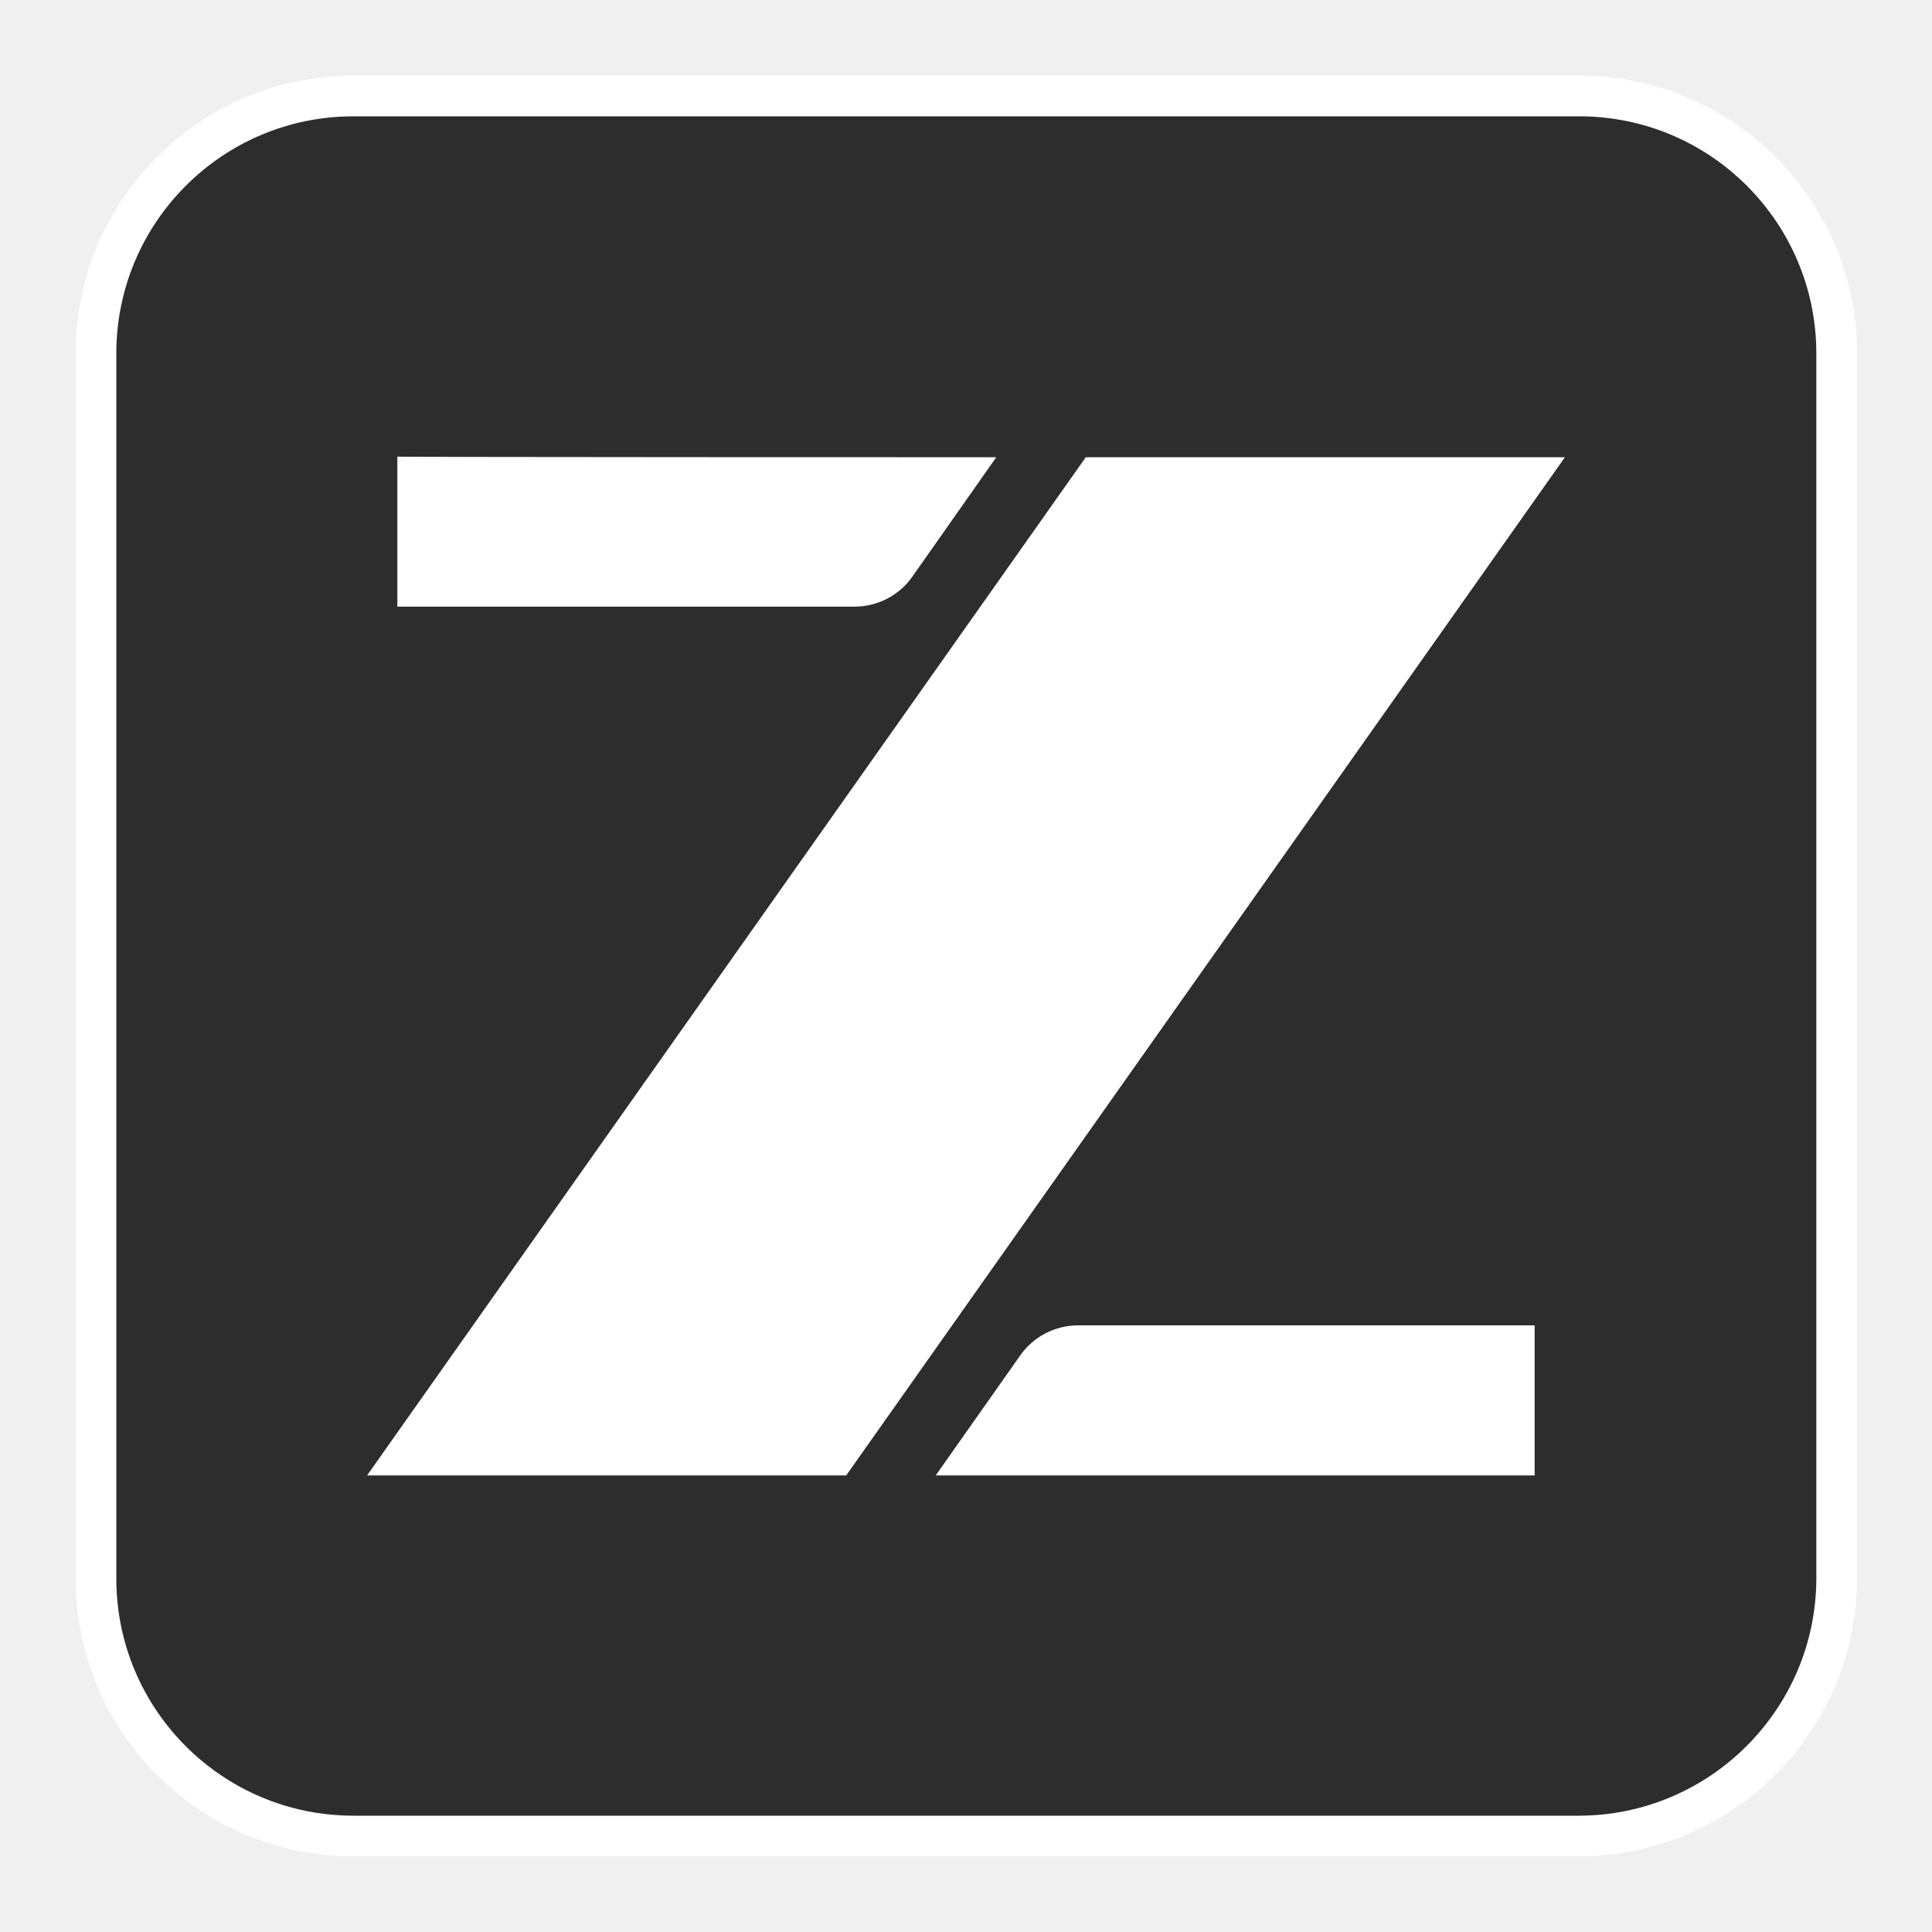
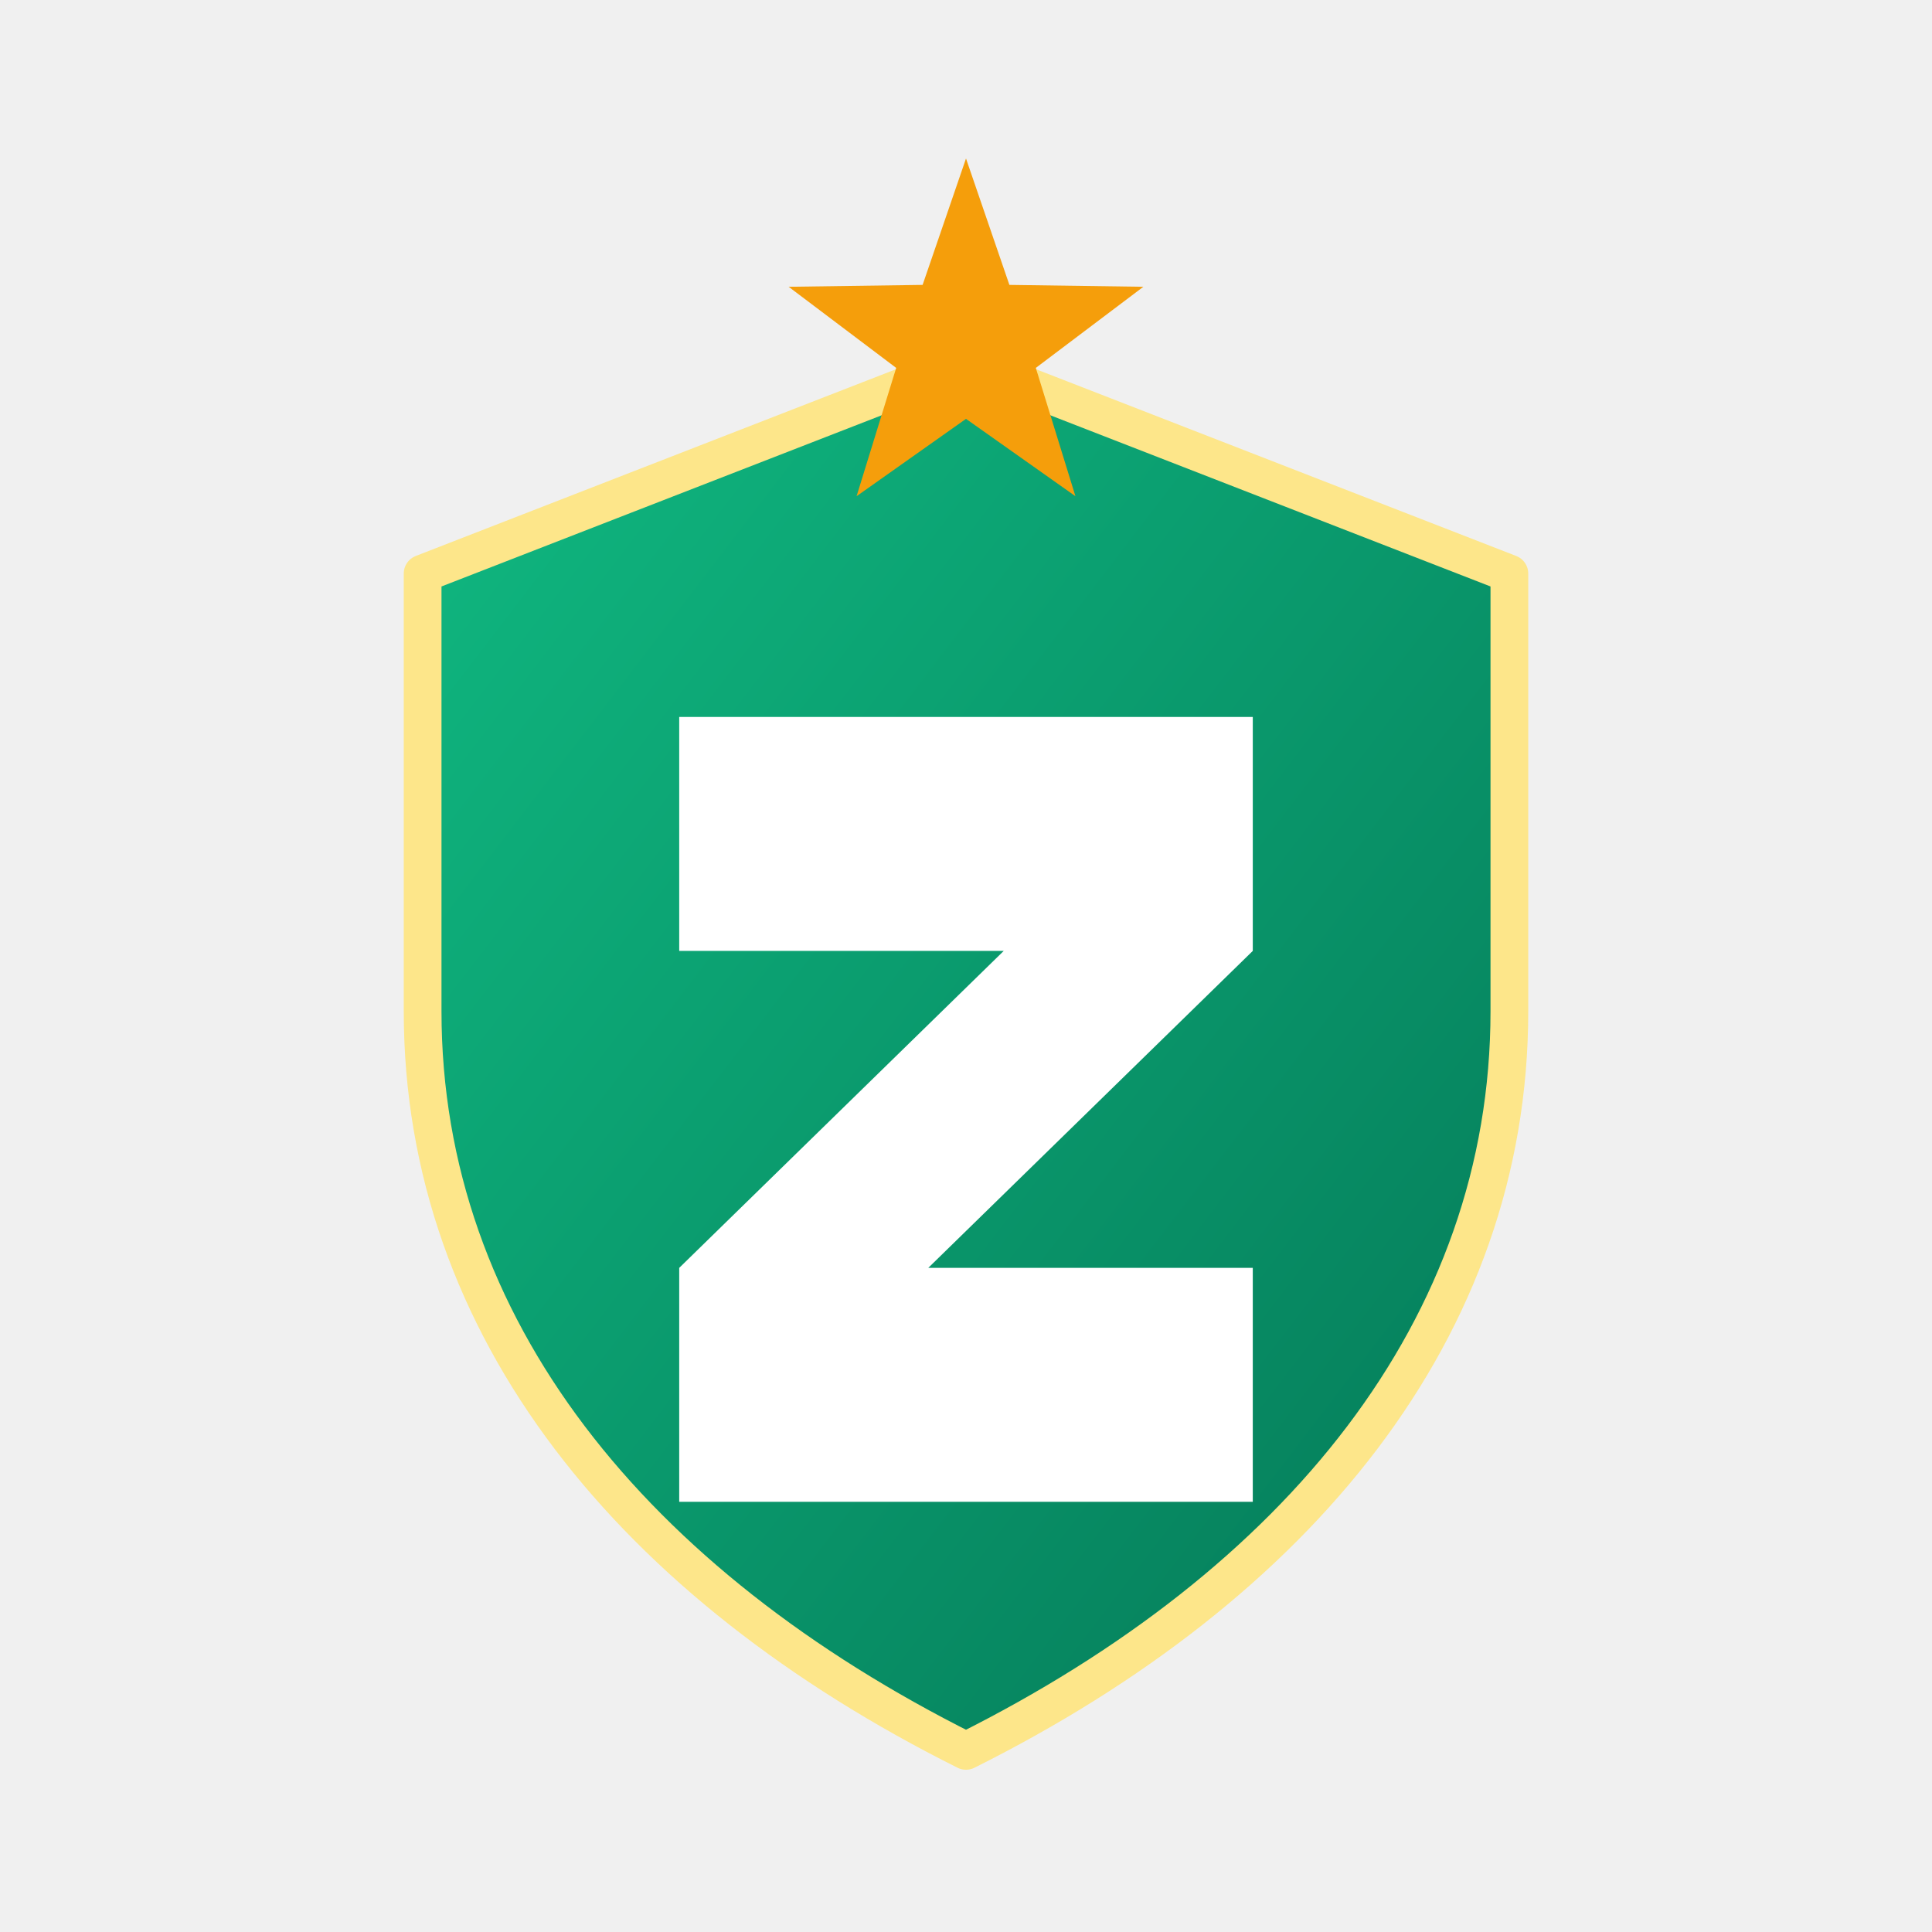
- <svg xmlns="http://www.w3.org/2000/svg" version="1.1" x="0px" y="0px" viewBox="0 0 30 30" style="enable-background:new 0 0 30 30;" xml:space="preserve">
+ <svg xmlns="http://www.w3.org/2000/svg" viewBox="0 0 512 512">
  <defs>
-     <style type="text/css">
-     .st194{fill:#2D2D2D;stroke:#FFFFFF;stroke-width:0.632;stroke-miterlimit:10;}
-     .st23{fill:#FFFFFF;}
- 
-     .z-breathe {
-       animation: breathe 2.5s ease-in-out infinite;
-     }
- 
-     @keyframes breathe {
-       0%, 100% { opacity: 0.7; }
-       50% { opacity: 1; }
-     }
-   </style>
+     <linearGradient id="shield" x1="0" y1="0" x2="1" y2="1">
+       <stop offset="0%" stop-color="#10B981" />
+       <stop offset="100%" stop-color="#047857" />
+     </linearGradient>
  </defs>
-   <g>
-     <path class="st194" d="M24.51,28.51H5.49c-2.21,0-4-1.79-4-4V5.49c0-2.21,1.79-4,4-4h19.03c2.21,0,4,1.79,4,4v19.03     C28.51,26.72,26.72,28.51,24.51,28.51z" />
-     <g class="z-breathe">
-       <path class="st23" d="M15.47,7.1l-1.3,1.85c-0.2,0.29-0.54,0.47-0.9,0.47h-7.1V7.09C6.16,7.1,15.47,7.1,15.47,7.1z" />
-       <polygon class="st23" points="24.3,7.1 13.14,22.91 5.7,22.91 16.86,7.1" />
-       <path class="st23" d="M14.53,22.91l1.31-1.86c0.2-0.29,0.54-0.47,0.9-0.47h7.09v2.33H14.53z" />
-     </g>
-   </g>
+   <path d="M256 96 L400 152 V268 C400 352 344 420 256 464 C168 420 112 352 112 268 V152 Z" fill="url(#shield)" stroke="#FDE68A" stroke-width="10" stroke-linejoin="round" />
+   <path d="M180 190 H332 V252 L246 336 H332 V398 H180 V336 L266 252 H180 Z" fill="#FFFFFF" />
+   <polygon points="256,42 267.5,75.5 303,76 274.5,97.5 285,131.5 256,111 227,131.5 237.5,97.5 209,76 244.5,75.5" fill="#F59E0B" />
</svg>
